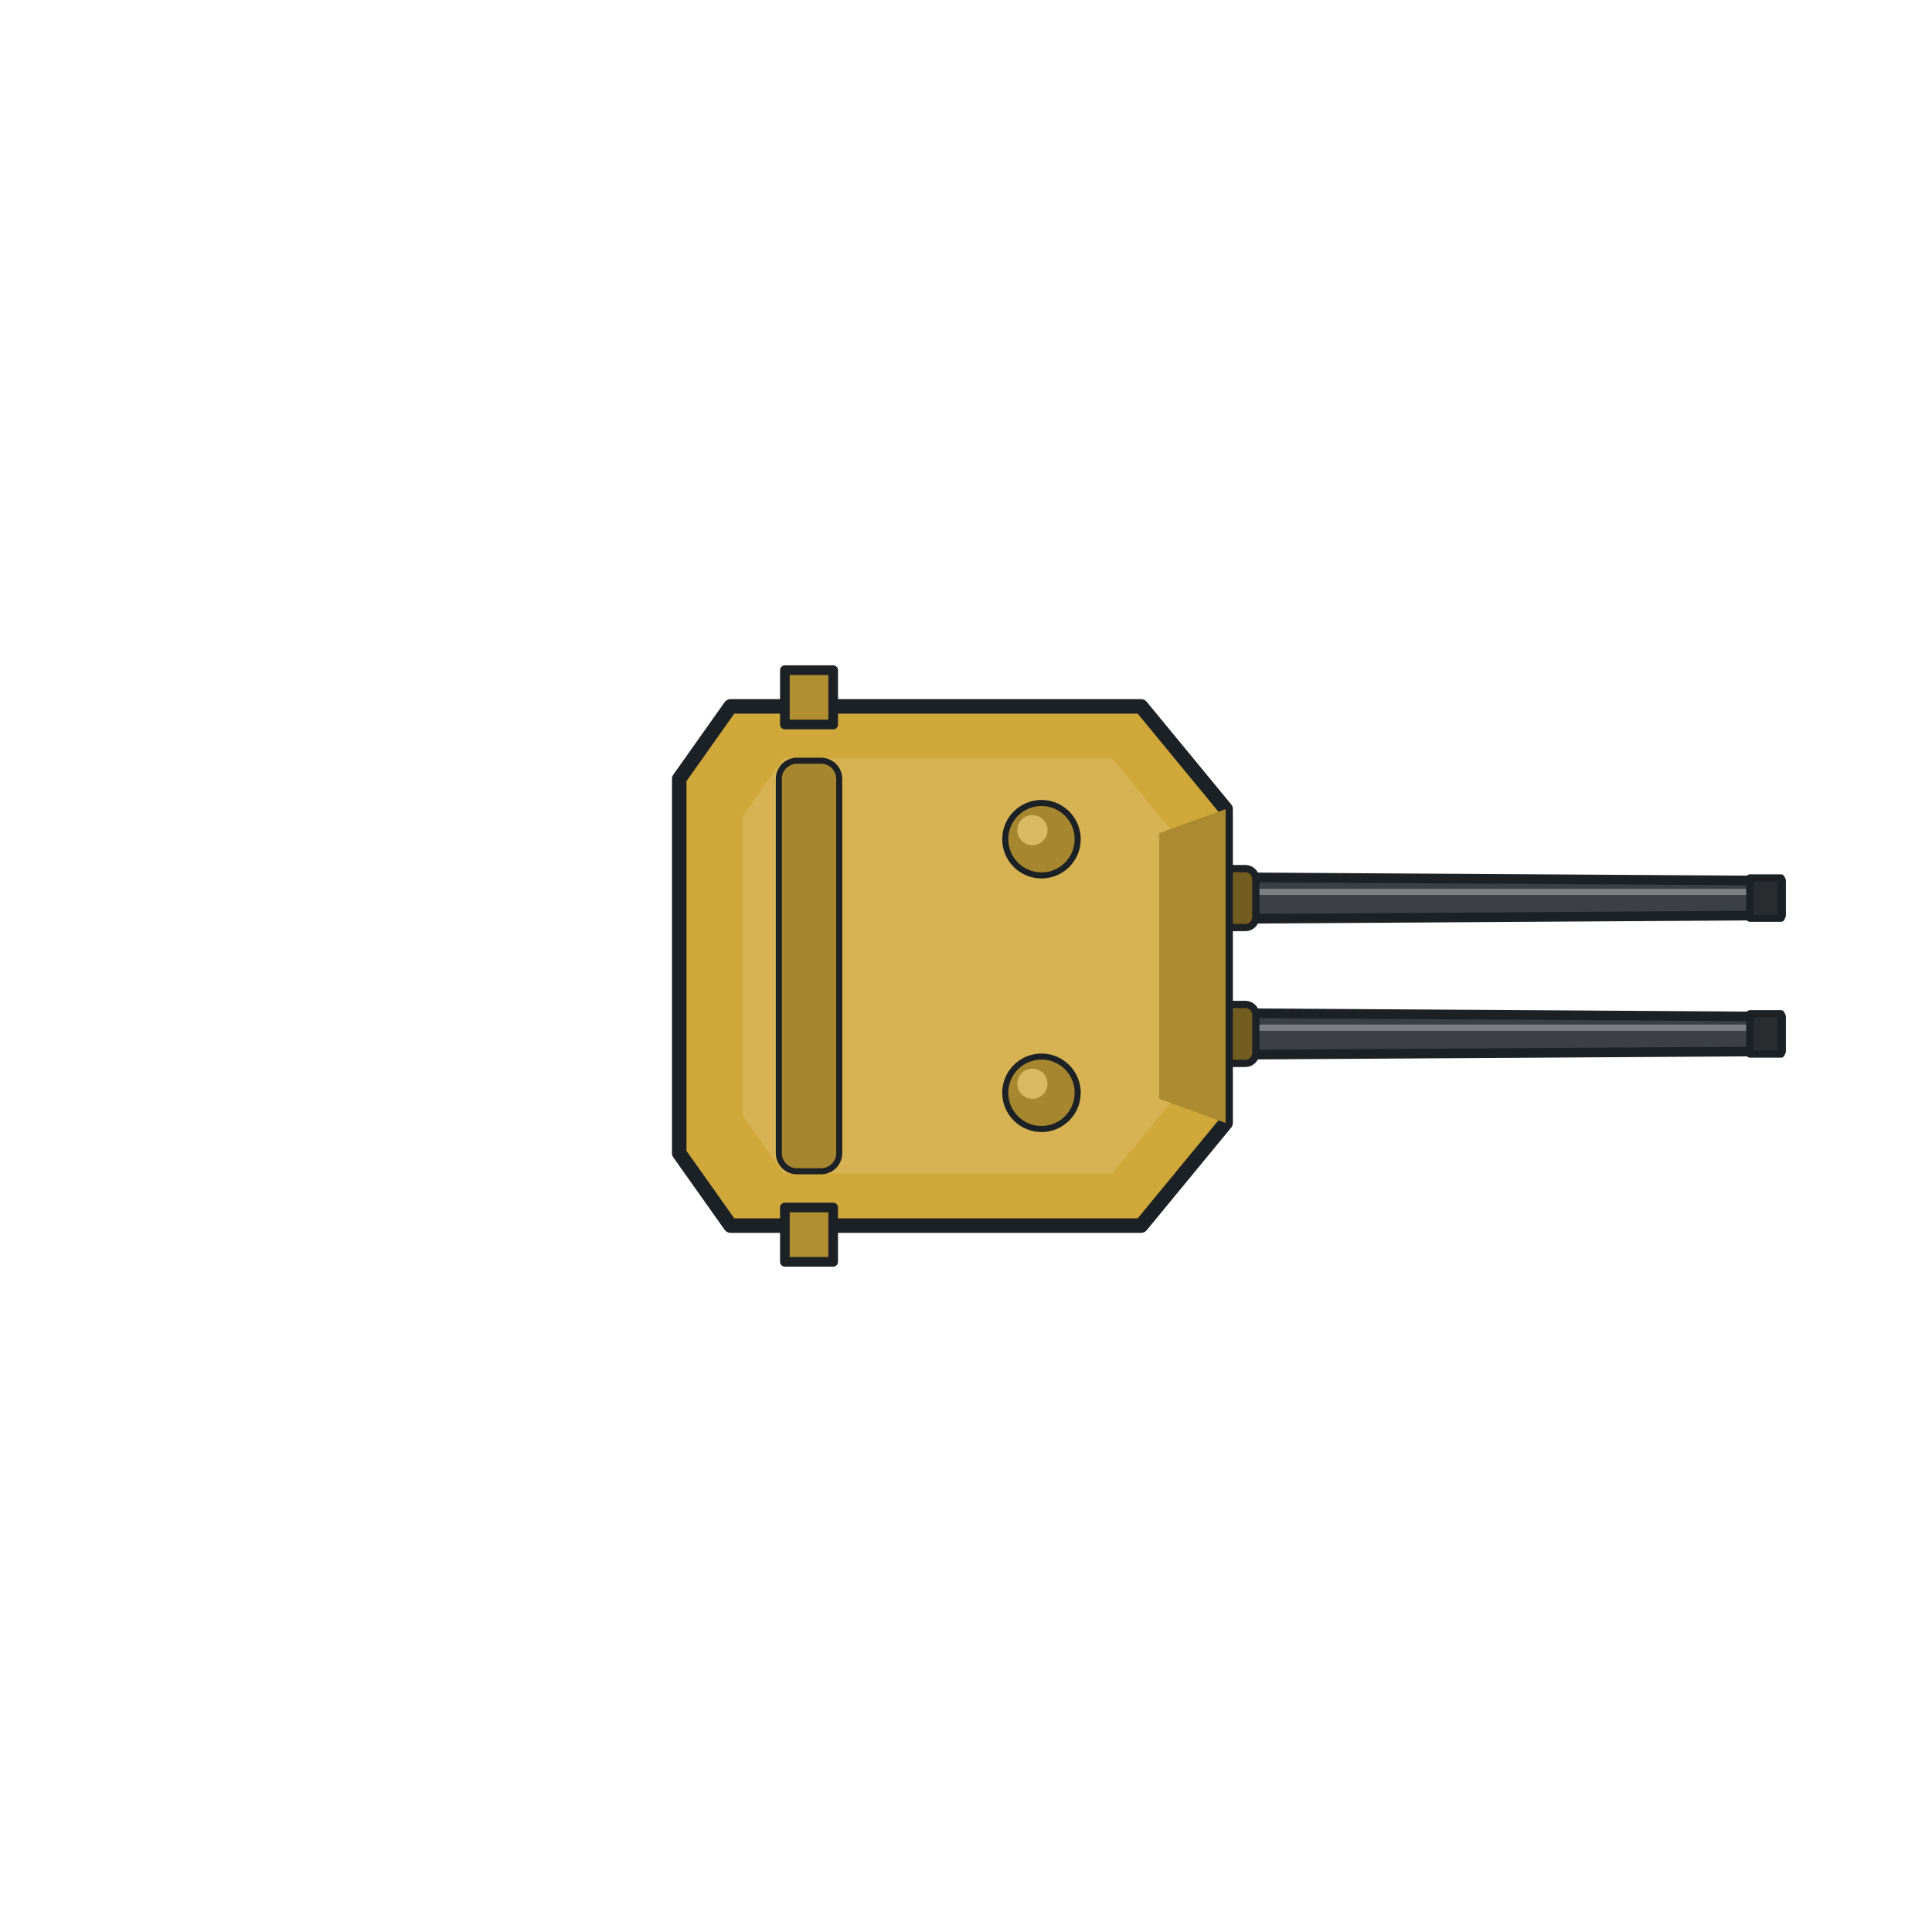
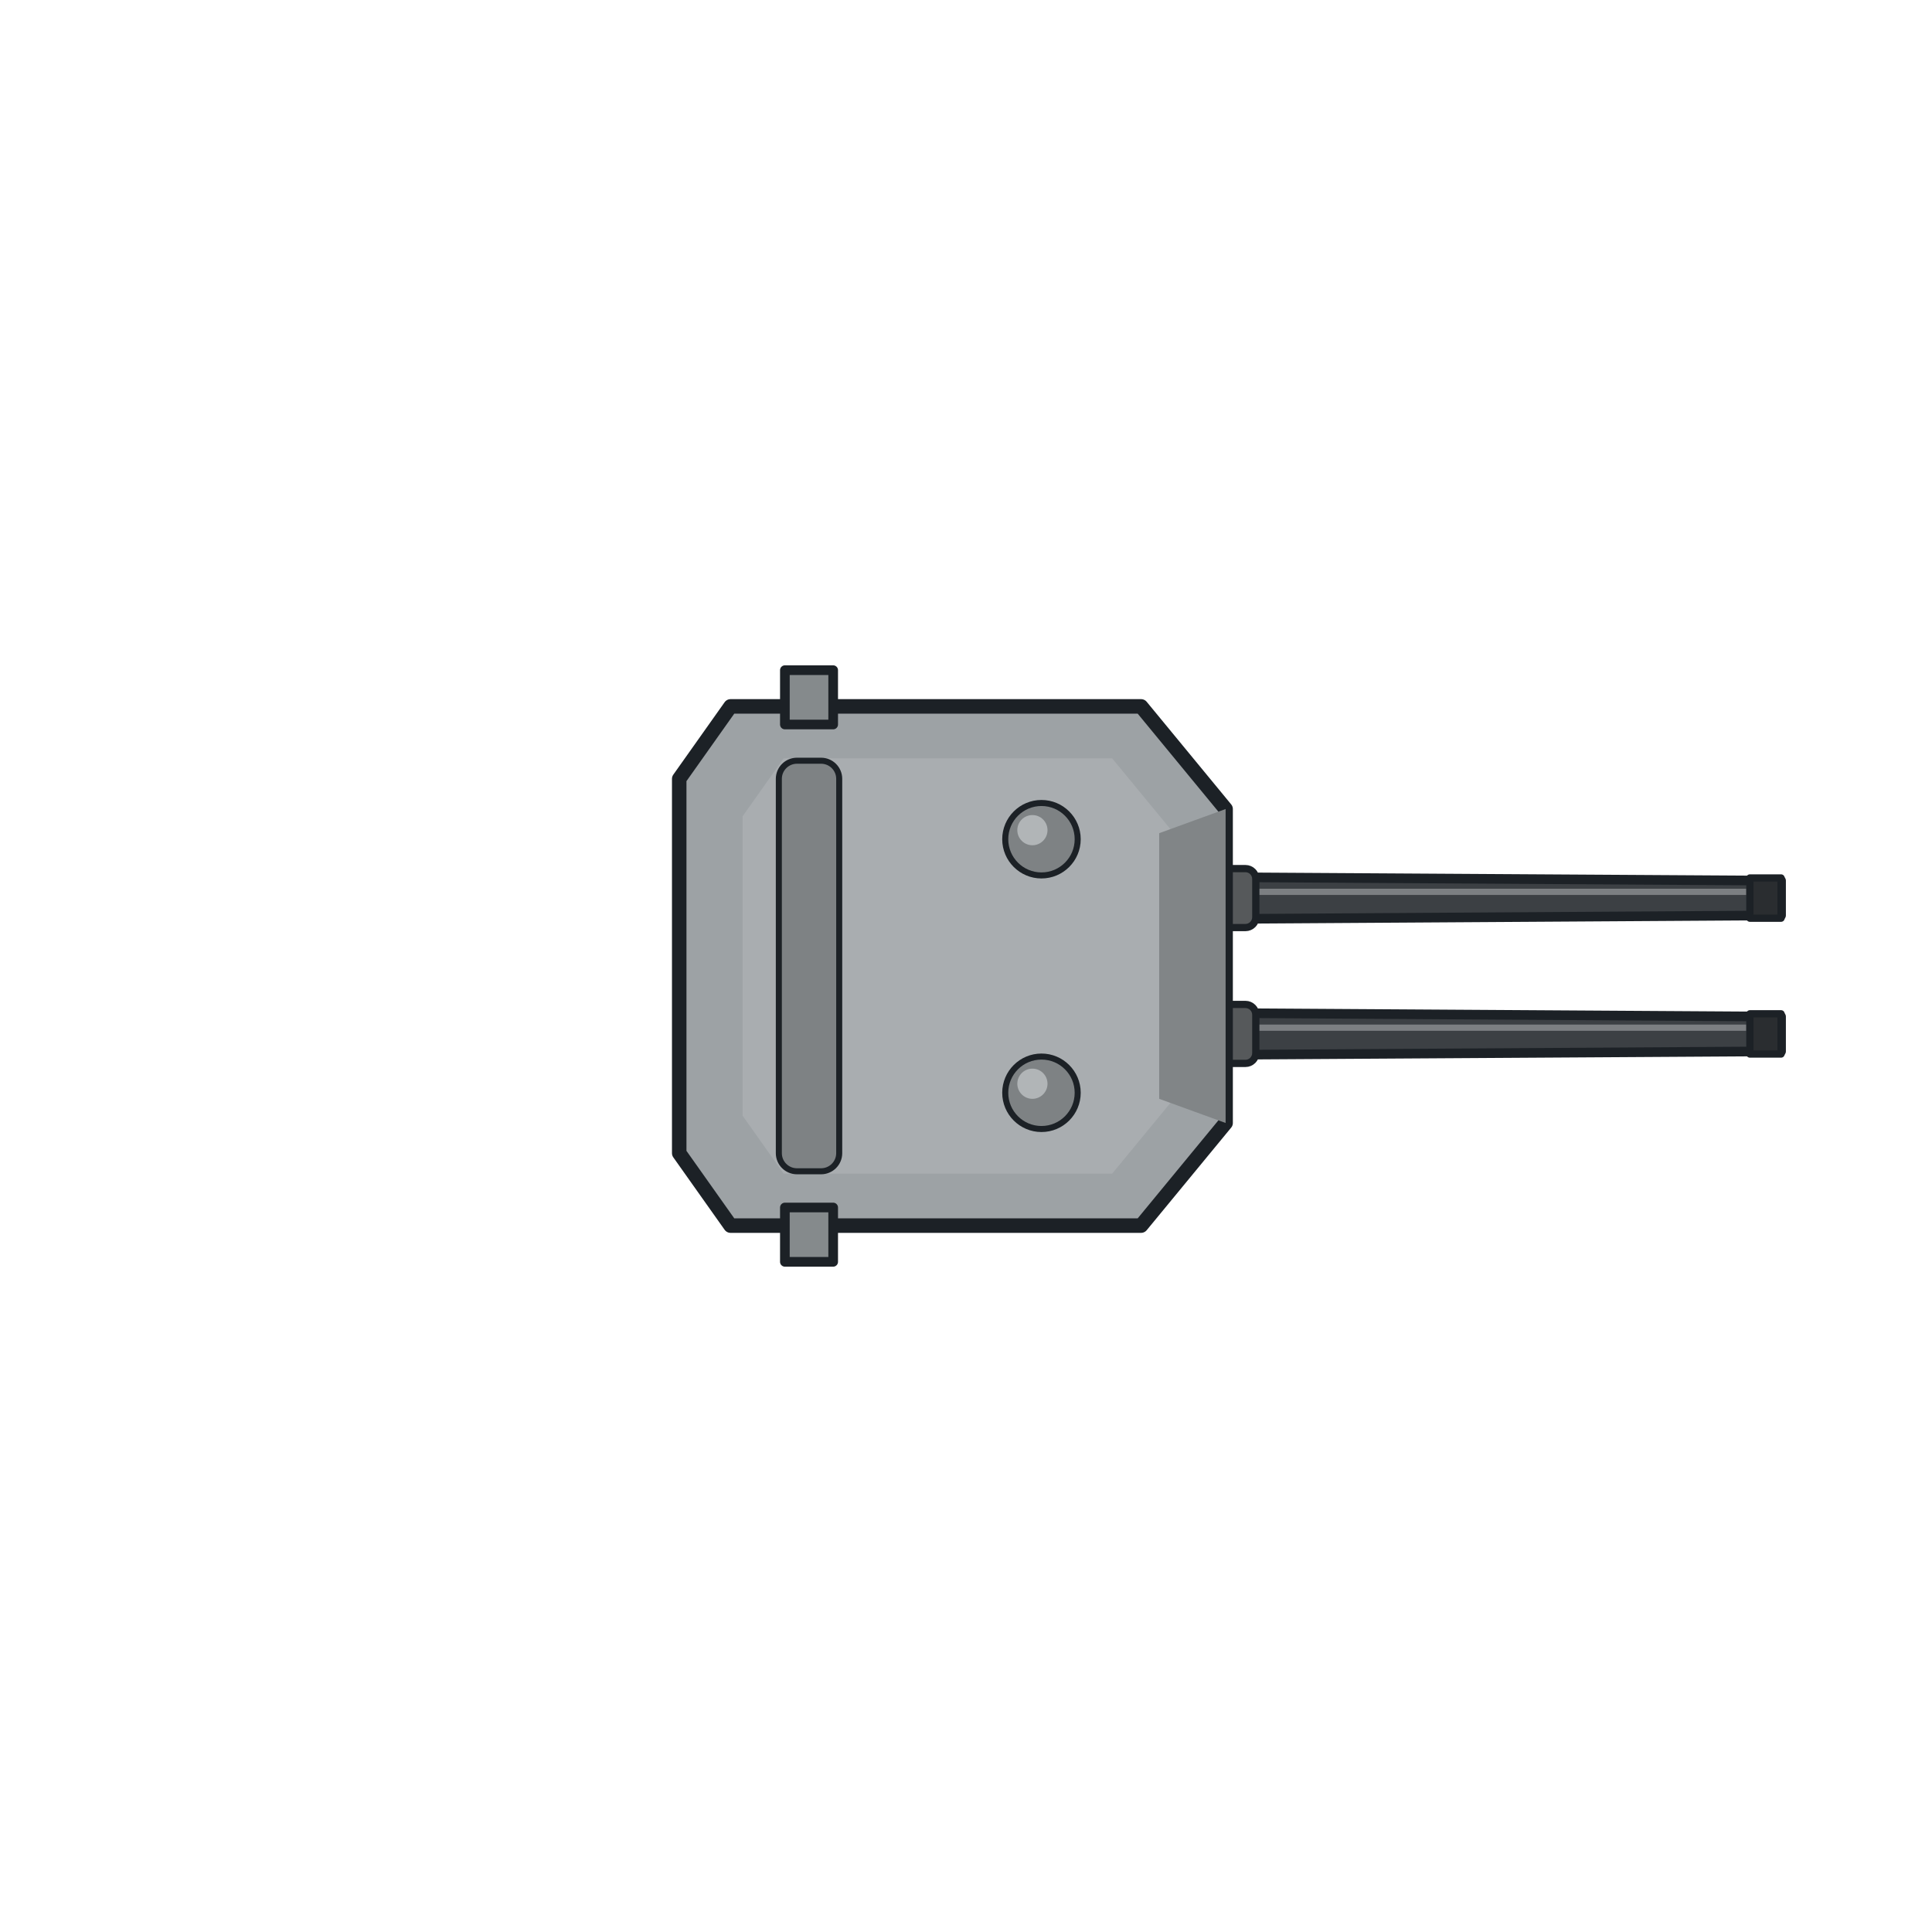
<svg xmlns="http://www.w3.org/2000/svg" width="192" height="192" viewBox="-9.6 -9.6 19.2 19.2" shape-rendering="geometricPrecision">
  <defs />
  <path d="M1.5,-0.889 L8.1,-0.848 L8.1,-0.503 L1.5,-0.461 Z" fill="#3c4044" stroke="#1c2126" stroke-width="0.096" stroke-linejoin="round" />
  <line x1="1.5" y1="-0.737" x2="7.755" y2="-0.737" stroke="#b1b3b4" stroke-width="0.062" stroke-opacity="0.55" />
  <rect x="7.79" y="-0.875" width="0.31" height="0.4" fill="#2a2d30" stroke="#1c2126" stroke-width="0.072" stroke-linejoin="round" />
  <path d="M1.5,0.461 L8.1,0.503 L8.1,0.848 L1.5,0.889 Z" fill="#3c4044" stroke="#1c2126" stroke-width="0.096" stroke-linejoin="round" />
  <line x1="1.5" y1="0.613" x2="7.755" y2="0.613" stroke="#b1b3b4" stroke-width="0.062" stroke-opacity="0.55" />
  <rect x="7.79" y="0.475" width="0.31" height="0.4" fill="#2a2d30" stroke="#1c2126" stroke-width="0.072" stroke-linejoin="round" />
-   <rect x="2.28" y="-0.968" width="0.6" height="0.586" rx="0.103" fill="#725c20" stroke="#1c2126" stroke-width="0.072" stroke-linejoin="round" />
-   <rect x="2.28" y="0.382" width="0.6" height="0.586" rx="0.103" fill="#725c20" stroke="#1c2126" stroke-width="0.072" stroke-linejoin="round" />
-   <path d="M2.58,-1.56 L1.74,-2.58 L-2.34,-2.58 L-2.85,-1.86 L-2.85,0 L-2.85,-0 L-2.85,1.86 L-2.34,2.58 L1.74,2.58 L2.58,1.56 Z" fill="#d0a83a" stroke="#1c2126" stroke-width="0.144" stroke-linejoin="round" />
-   <path d="M2.58,-1.56 L1.74,-2.58 L-2.34,-2.58 L-2.85,-1.86 L-2.85,0 L-2.85,-0 L-2.85,1.86 L-2.34,2.58 L1.74,2.58 L2.58,1.56 Z" fill="#d6b252" transform="translate(0.06,0) scale(0.8)" />
-   <path d="M2.58,-1.56 L2.58,1.56 L1.92,1.32 L1.92,-1.32 Z" fill="#ab8a30" />
-   <path d="M-1.32,-2.94 L-1.32,-2.4 L-1.8,-2.4 L-1.8,-2.94 Z" fill="#b18f31" stroke="#1c2126" stroke-width="0.096" stroke-linejoin="round" />
-   <path d="M-1.32,2.4 L-1.32,2.94 L-1.8,2.94 L-1.8,2.4 Z" fill="#b18f31" stroke="#1c2126" stroke-width="0.096" stroke-linejoin="round" />
-   <circle cx="0.75" cy="-1.26" r="0.36" fill="#a6862e" stroke="#1c2126" stroke-width="0.06" stroke-linejoin="round" />
-   <circle cx="0.66" cy="-1.35" r="0.15" fill="#d9b961" />
-   <circle cx="0.75" cy="1.26" r="0.36" fill="#a6862e" stroke="#1c2126" stroke-width="0.06" stroke-linejoin="round" />
-   <circle cx="0.66" cy="1.17" r="0.15" fill="#d9b961" />
-   <rect x="-1.86" y="-2.04" width="0.6" height="4.08" rx="0.18" fill="#a6862e" stroke="#1c2126" stroke-width="0.06" stroke-linejoin="round" />
+   <rect x="2.28" y="-0.968" width="0.6" height="0.586" rx="0.103" fill="#56595b" stroke="#1c2126" stroke-width="0.072" stroke-linejoin="round" />
+   <rect x="2.28" y="0.382" width="0.6" height="0.586" rx="0.103" fill="#56595b" stroke="#1c2126" stroke-width="0.072" stroke-linejoin="round" />
+   <path d="M2.58,-1.56 L1.74,-2.58 L-2.34,-2.58 L-2.85,-1.86 L-2.85,0 L-2.85,-0 L-2.85,1.86 L-2.34,2.58 L1.74,2.58 L2.58,1.56 Z" fill="#9da2a5" stroke="#1c2126" stroke-width="0.144" stroke-linejoin="round" />
+   <path d="M2.58,-1.56 L1.74,-2.58 L-2.34,-2.58 L-2.85,-1.86 L-2.85,0 L-2.85,-0 L-2.85,1.86 L-2.34,2.58 L1.74,2.58 L2.58,1.56 Z" fill="#a9adb0" transform="translate(0.06,0) scale(0.8)" />
+   <path d="M2.58,-1.56 L2.58,1.56 L1.92,1.32 L1.92,-1.32 Z" fill="#818587" />
+   <path d="M-1.32,-2.94 L-1.32,-2.4 L-1.8,-2.4 L-1.8,-2.94 Z" fill="#858a8c" stroke="#1c2126" stroke-width="0.096" stroke-linejoin="round" />
+   <path d="M-1.32,2.4 L-1.32,2.94 L-1.8,2.94 L-1.8,2.4 Z" fill="#858a8c" stroke="#1c2126" stroke-width="0.096" stroke-linejoin="round" />
+   <circle cx="0.75" cy="-1.26" r="0.36" fill="#7e8284" stroke="#1c2126" stroke-width="0.06" stroke-linejoin="round" />
+   <circle cx="0.66" cy="-1.35" r="0.15" fill="#b1b5b7" />
+   <circle cx="0.75" cy="1.26" r="0.36" fill="#7e8284" stroke="#1c2126" stroke-width="0.06" stroke-linejoin="round" />
+   <circle cx="0.66" cy="1.17" r="0.15" fill="#b1b5b7" />
+   <rect x="-1.86" y="-2.04" width="0.6" height="4.08" rx="0.18" fill="#7e8284" stroke="#1c2126" stroke-width="0.06" stroke-linejoin="round" />
</svg>
